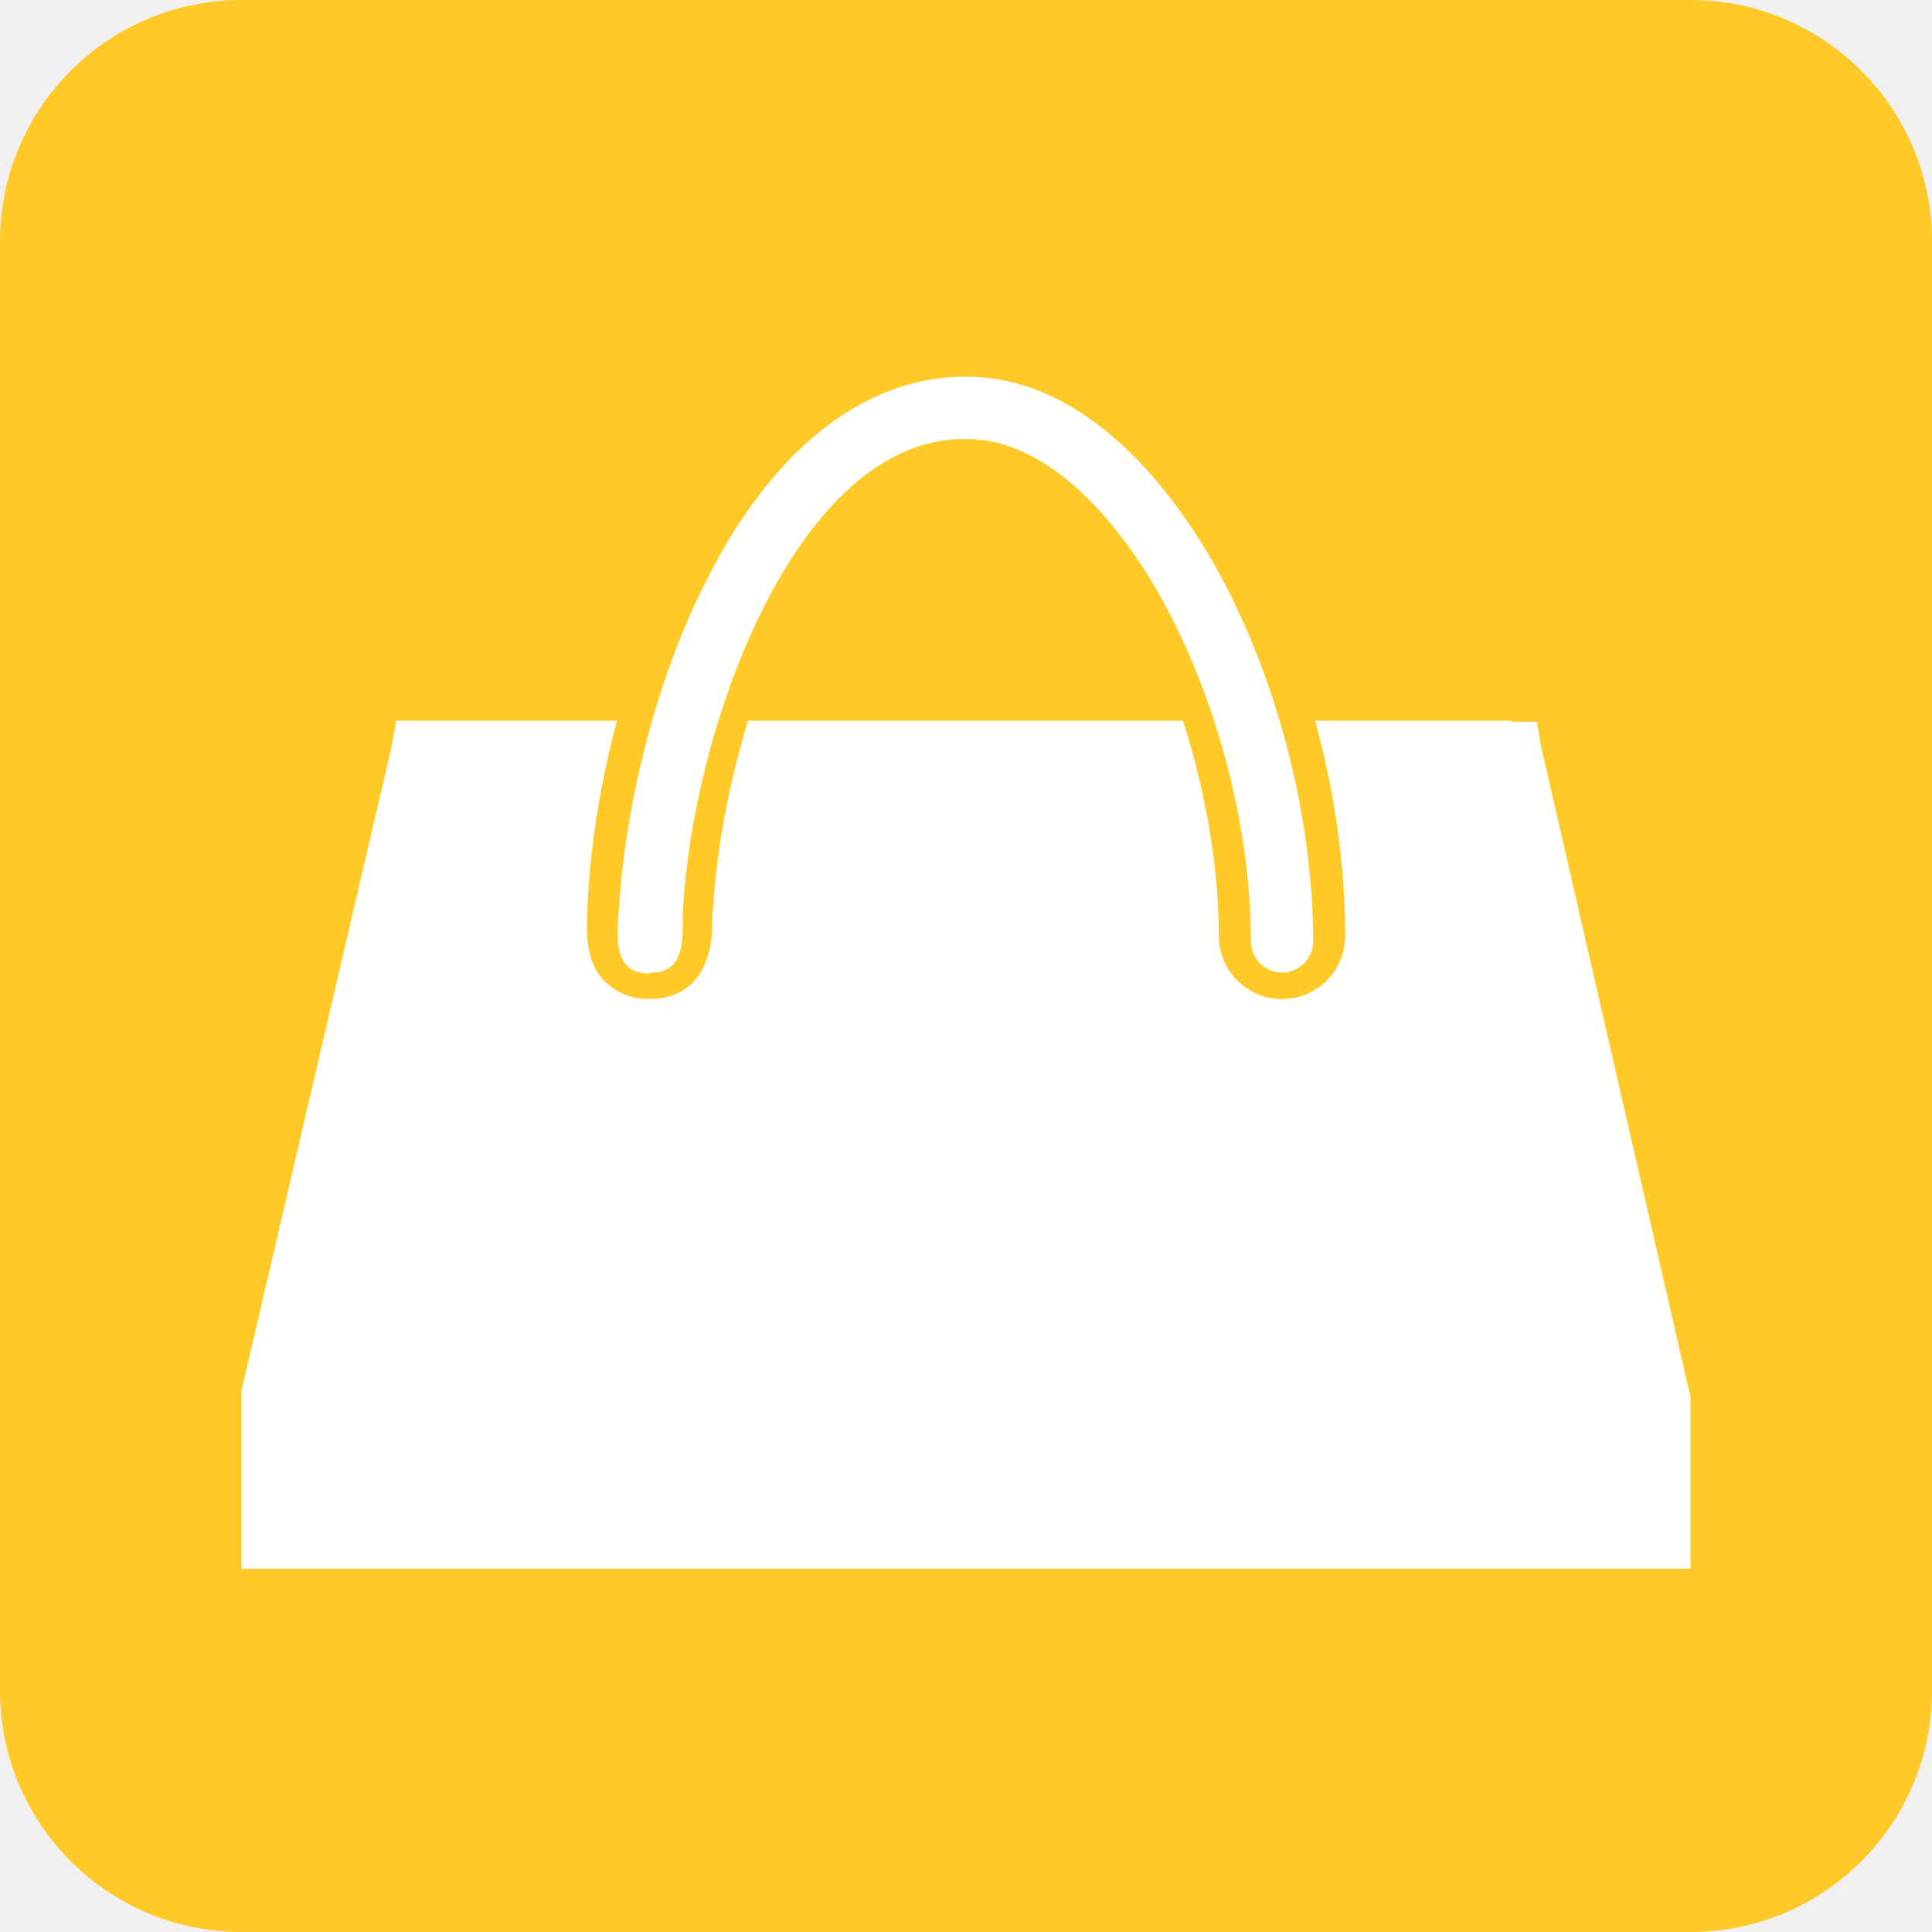
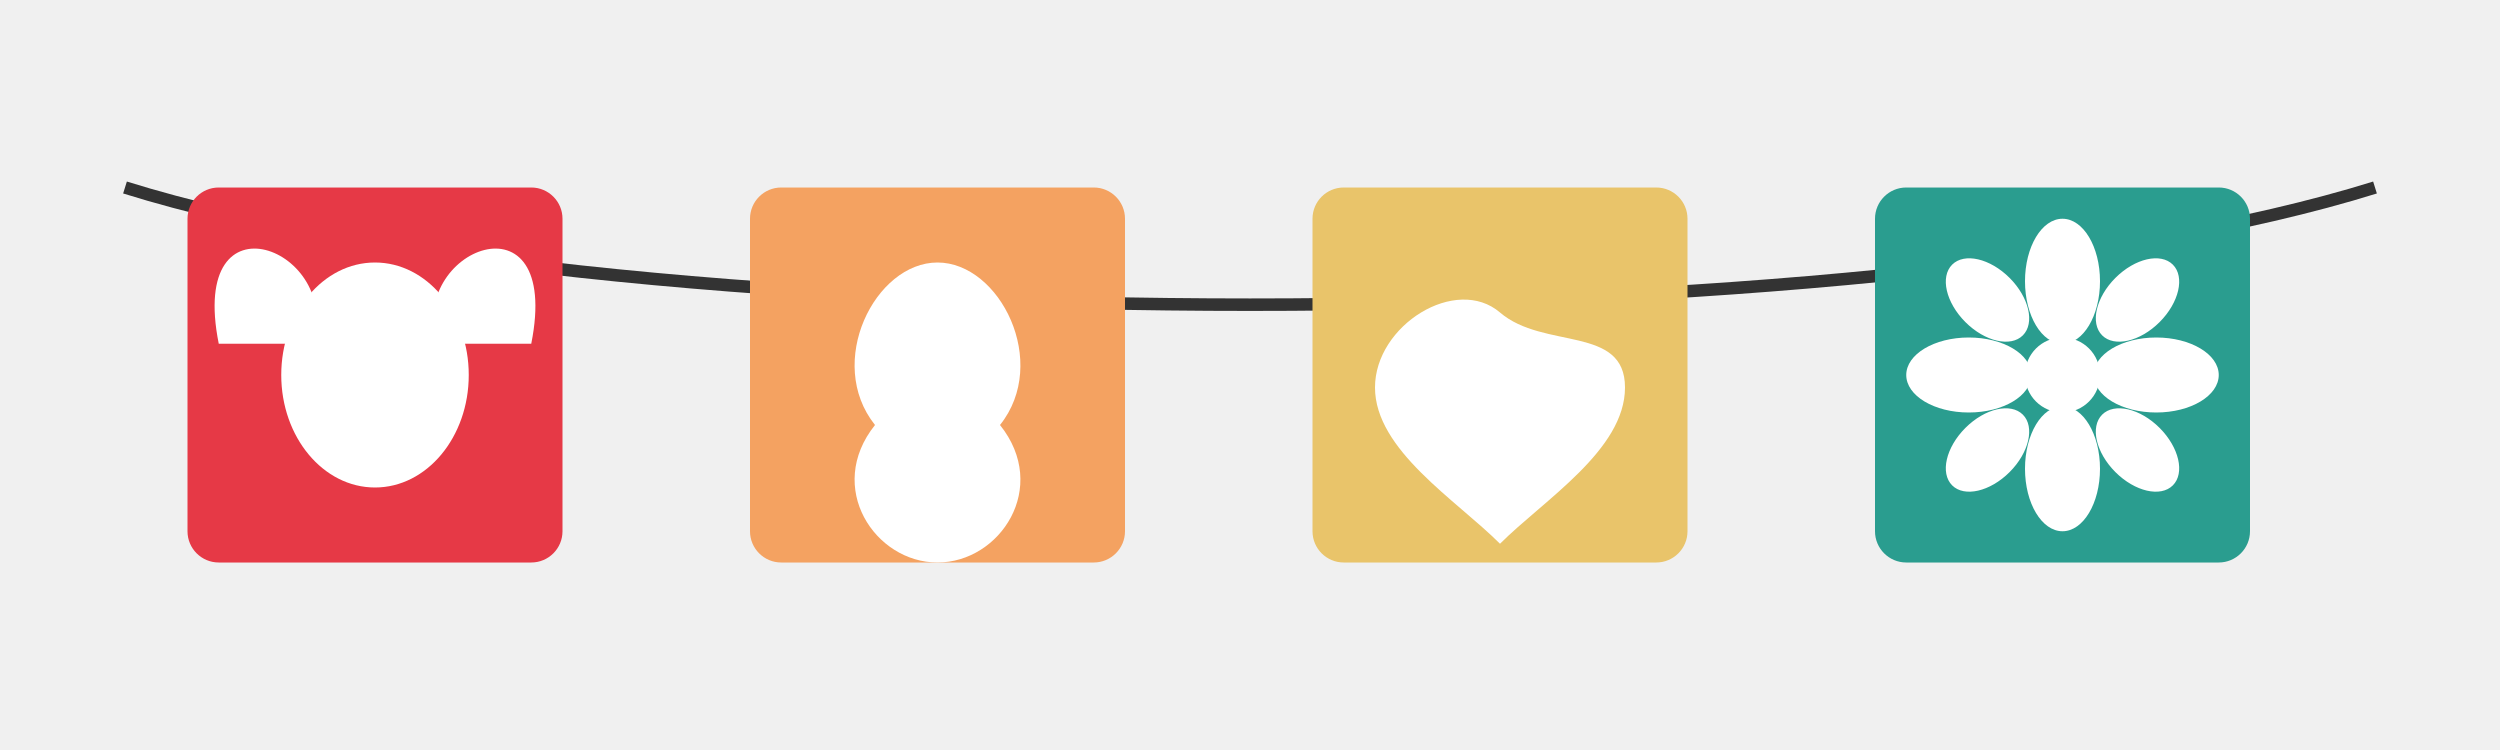
- <svg xmlns="http://www.w3.org/2000/svg" xml:space="preserve" width="2048px" height="2048px" style="shape-rendering:geometricPrecision; text-rendering:geometricPrecision; image-rendering:optimizeQuality; fill-rule:evenodd; clip-rule:evenodd" viewBox="0 0 2048 2048">
-   <defs>
-     <style type="text/css">
-    
-     .fil0 {fill:#FFCA28}
-     .fil1 {fill:#FFFFFE;fill-rule:nonzero}
-    
-   </style>
-   </defs>
-   <g id="Layer_x0020_1">
-     <rect class="fil0" width="2048" height="2048" rx="256" ry="256" />
-     <g id="_617655424">
-       <path class="fil1" d="M1601 765l28 0 5 28 158 688 0 182 -1536 0 0 -189 159 -682 5 -28 28 0 206 0c-17,64 -28,130 -31,192 -1,28 -4,58 15,81 13,15 31,22 50,22 46,0 65,-33 67,-74 0,-8 0,-16 1,-24 4,-63 17,-132 37,-197l461 0c24,75 38,155 38,228 0,37 30,67 67,67 37,0 67,-30 67,-67 0,-74 -11,-152 -32,-228l209 0z" />
-       <path class="fil1" d="M688 1032c-39,0 -34,-41 -32,-67 6,-102 35,-232 88,-340 58,-120 146,-215 261,-225 16,-1 30,-1 46,1 90,12 169,85 229,185 69,116 112,272 112,412 0,18 -15,33 -33,33 -18,0 -33,-15 -33,-33 0,-128 -40,-271 -103,-378 -48,-80 -108,-139 -172,-152 -14,-3 -30,-3 -44,-2 -86,9 -154,88 -202,187 -48,99 -76,218 -81,312 -1,25 5,66 -34,66z" />
+ <svg xmlns="http://www.w3.org/2000/svg" viewBox="0 0 400 120" width="400" height="120">
+   <path d="M20,30 C100,55 300,55 380,30" stroke="#333" stroke-width="2" fill="none" />
+   <g transform="translate(30,30)">
+     <rect width="60" height="60" rx="5" fill="#E63946" />
+     <g fill="#fff">
+       <ellipse cx="30" cy="30" rx="15" ry="18" />
+       <path d="M5,25 C0,0 25,10 20,25 Z" />
+       <path d="M55,25 C60,0 35,10 40,25 Z" />
+       <circle cx="22" cy="30" r="3" />
+       <circle cx="38" cy="30" r="3" />
+     </g>
+   </g>
+   <g transform="translate(120,30)">
+     <rect width="60" height="60" rx="5" fill="#F4A261" />
+     <g fill="#fff">
+       <path d="         M30,12          C20,12 12,28 20,38          C12,48 20,60 30,60          C40,60 48,48 40,38          C48,28 40,12 30,12 Z" />
+       <circle cx="24" cy="34" r="4" />
+       <circle cx="36" cy="34" r="4" />
+       <path d="M30,45 L30,55" stroke="#fff" stroke-width="2" stroke-linecap="round" />
+     </g>
+   </g>
+   <g transform="translate(210,30)">
+     <rect width="60" height="60" rx="5" fill="#E9C46A" />
+     <path fill="#fff" d="       M30,20       c-7,-6 -20,2 -20,12       c0,10 13,18 20,25       c7,-7 20,-15 20,-25       c0,-10 -13,-6 -20,-12       z" />
+   </g>
+   <g transform="translate(300,30)">
+     <rect width="60" height="60" rx="5" fill="#2A9D8F" />
+     <g fill="#fff">
+       <circle cx="30" cy="30" r="6" />
+       <ellipse cx="30" cy="15" rx="6" ry="10" />
+       <ellipse cx="30" cy="45" rx="6" ry="10" />
+       <ellipse cx="15" cy="30" rx="10" ry="6" />
+       <ellipse cx="45" cy="30" rx="10" ry="6" />
+       <ellipse cx="18" cy="18" rx="5" ry="8" transform="rotate(-45,18,18)" />
+       <ellipse cx="42" cy="18" rx="5" ry="8" transform="rotate(45,42,18)" />
+       <ellipse cx="18" cy="42" rx="5" ry="8" transform="rotate(45,18,42)" />
+       <ellipse cx="42" cy="42" rx="5" ry="8" transform="rotate(-45,42,42)" />
    </g>
  </g>
</svg>
